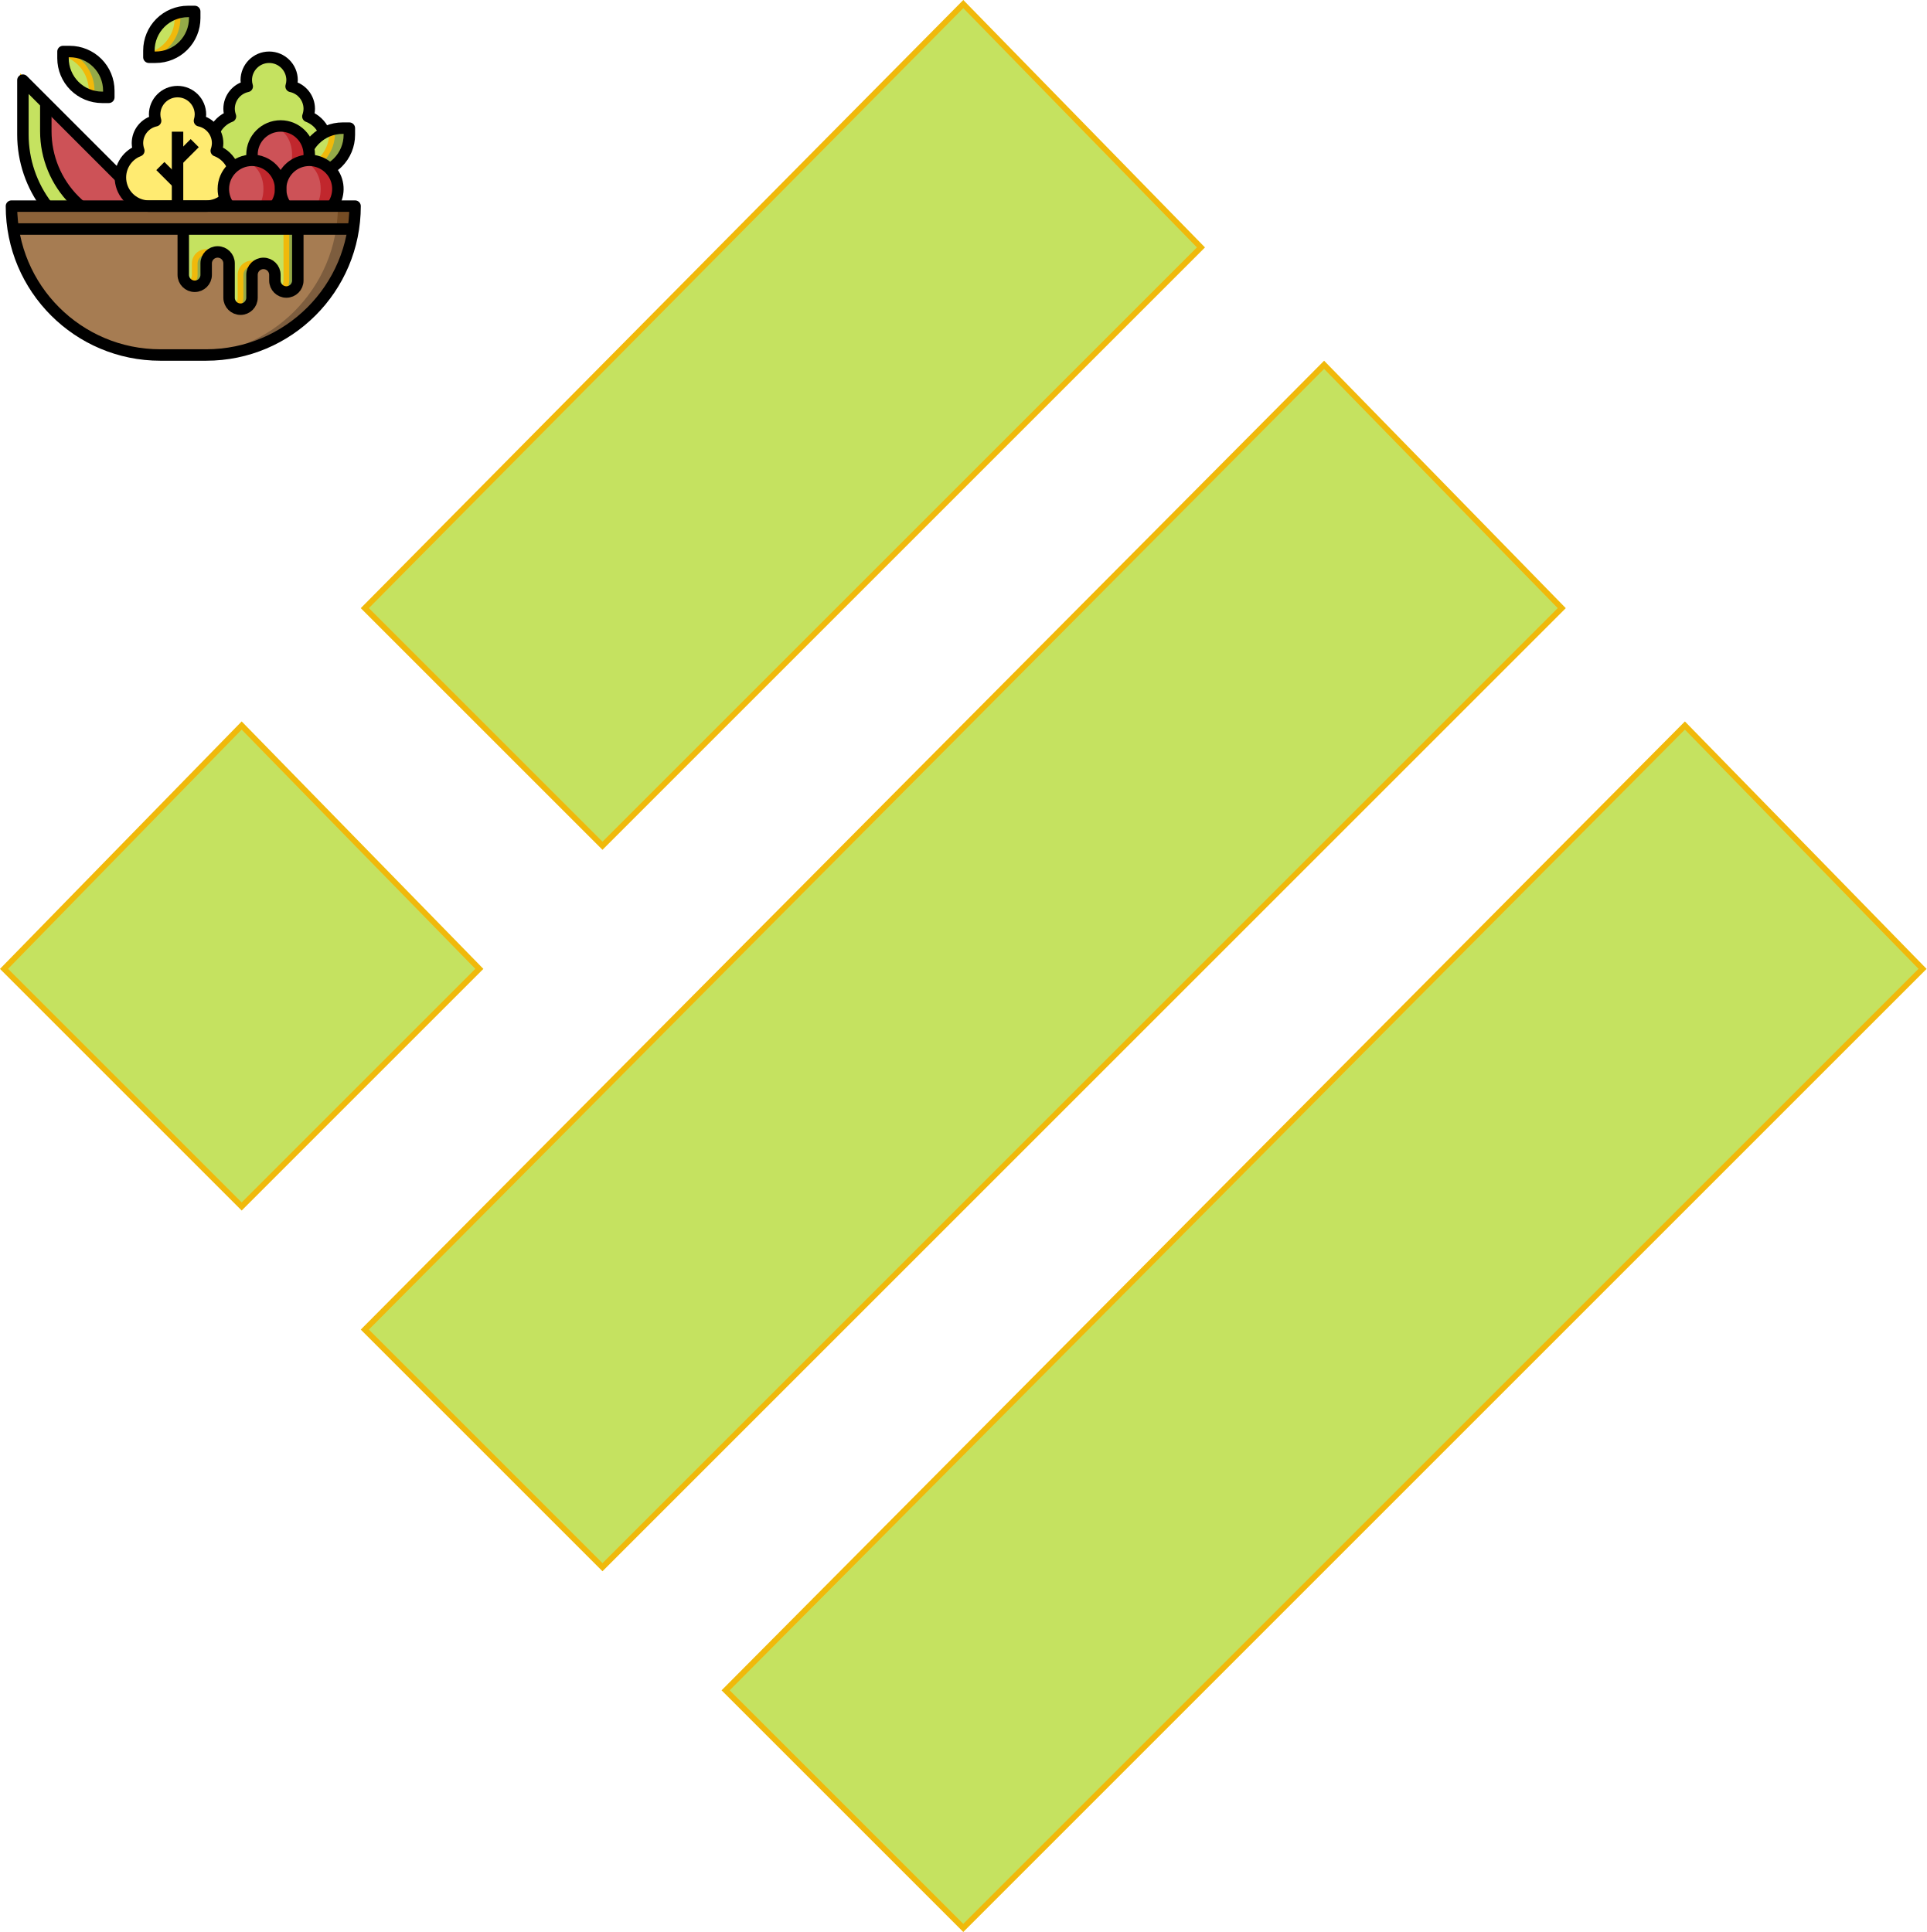
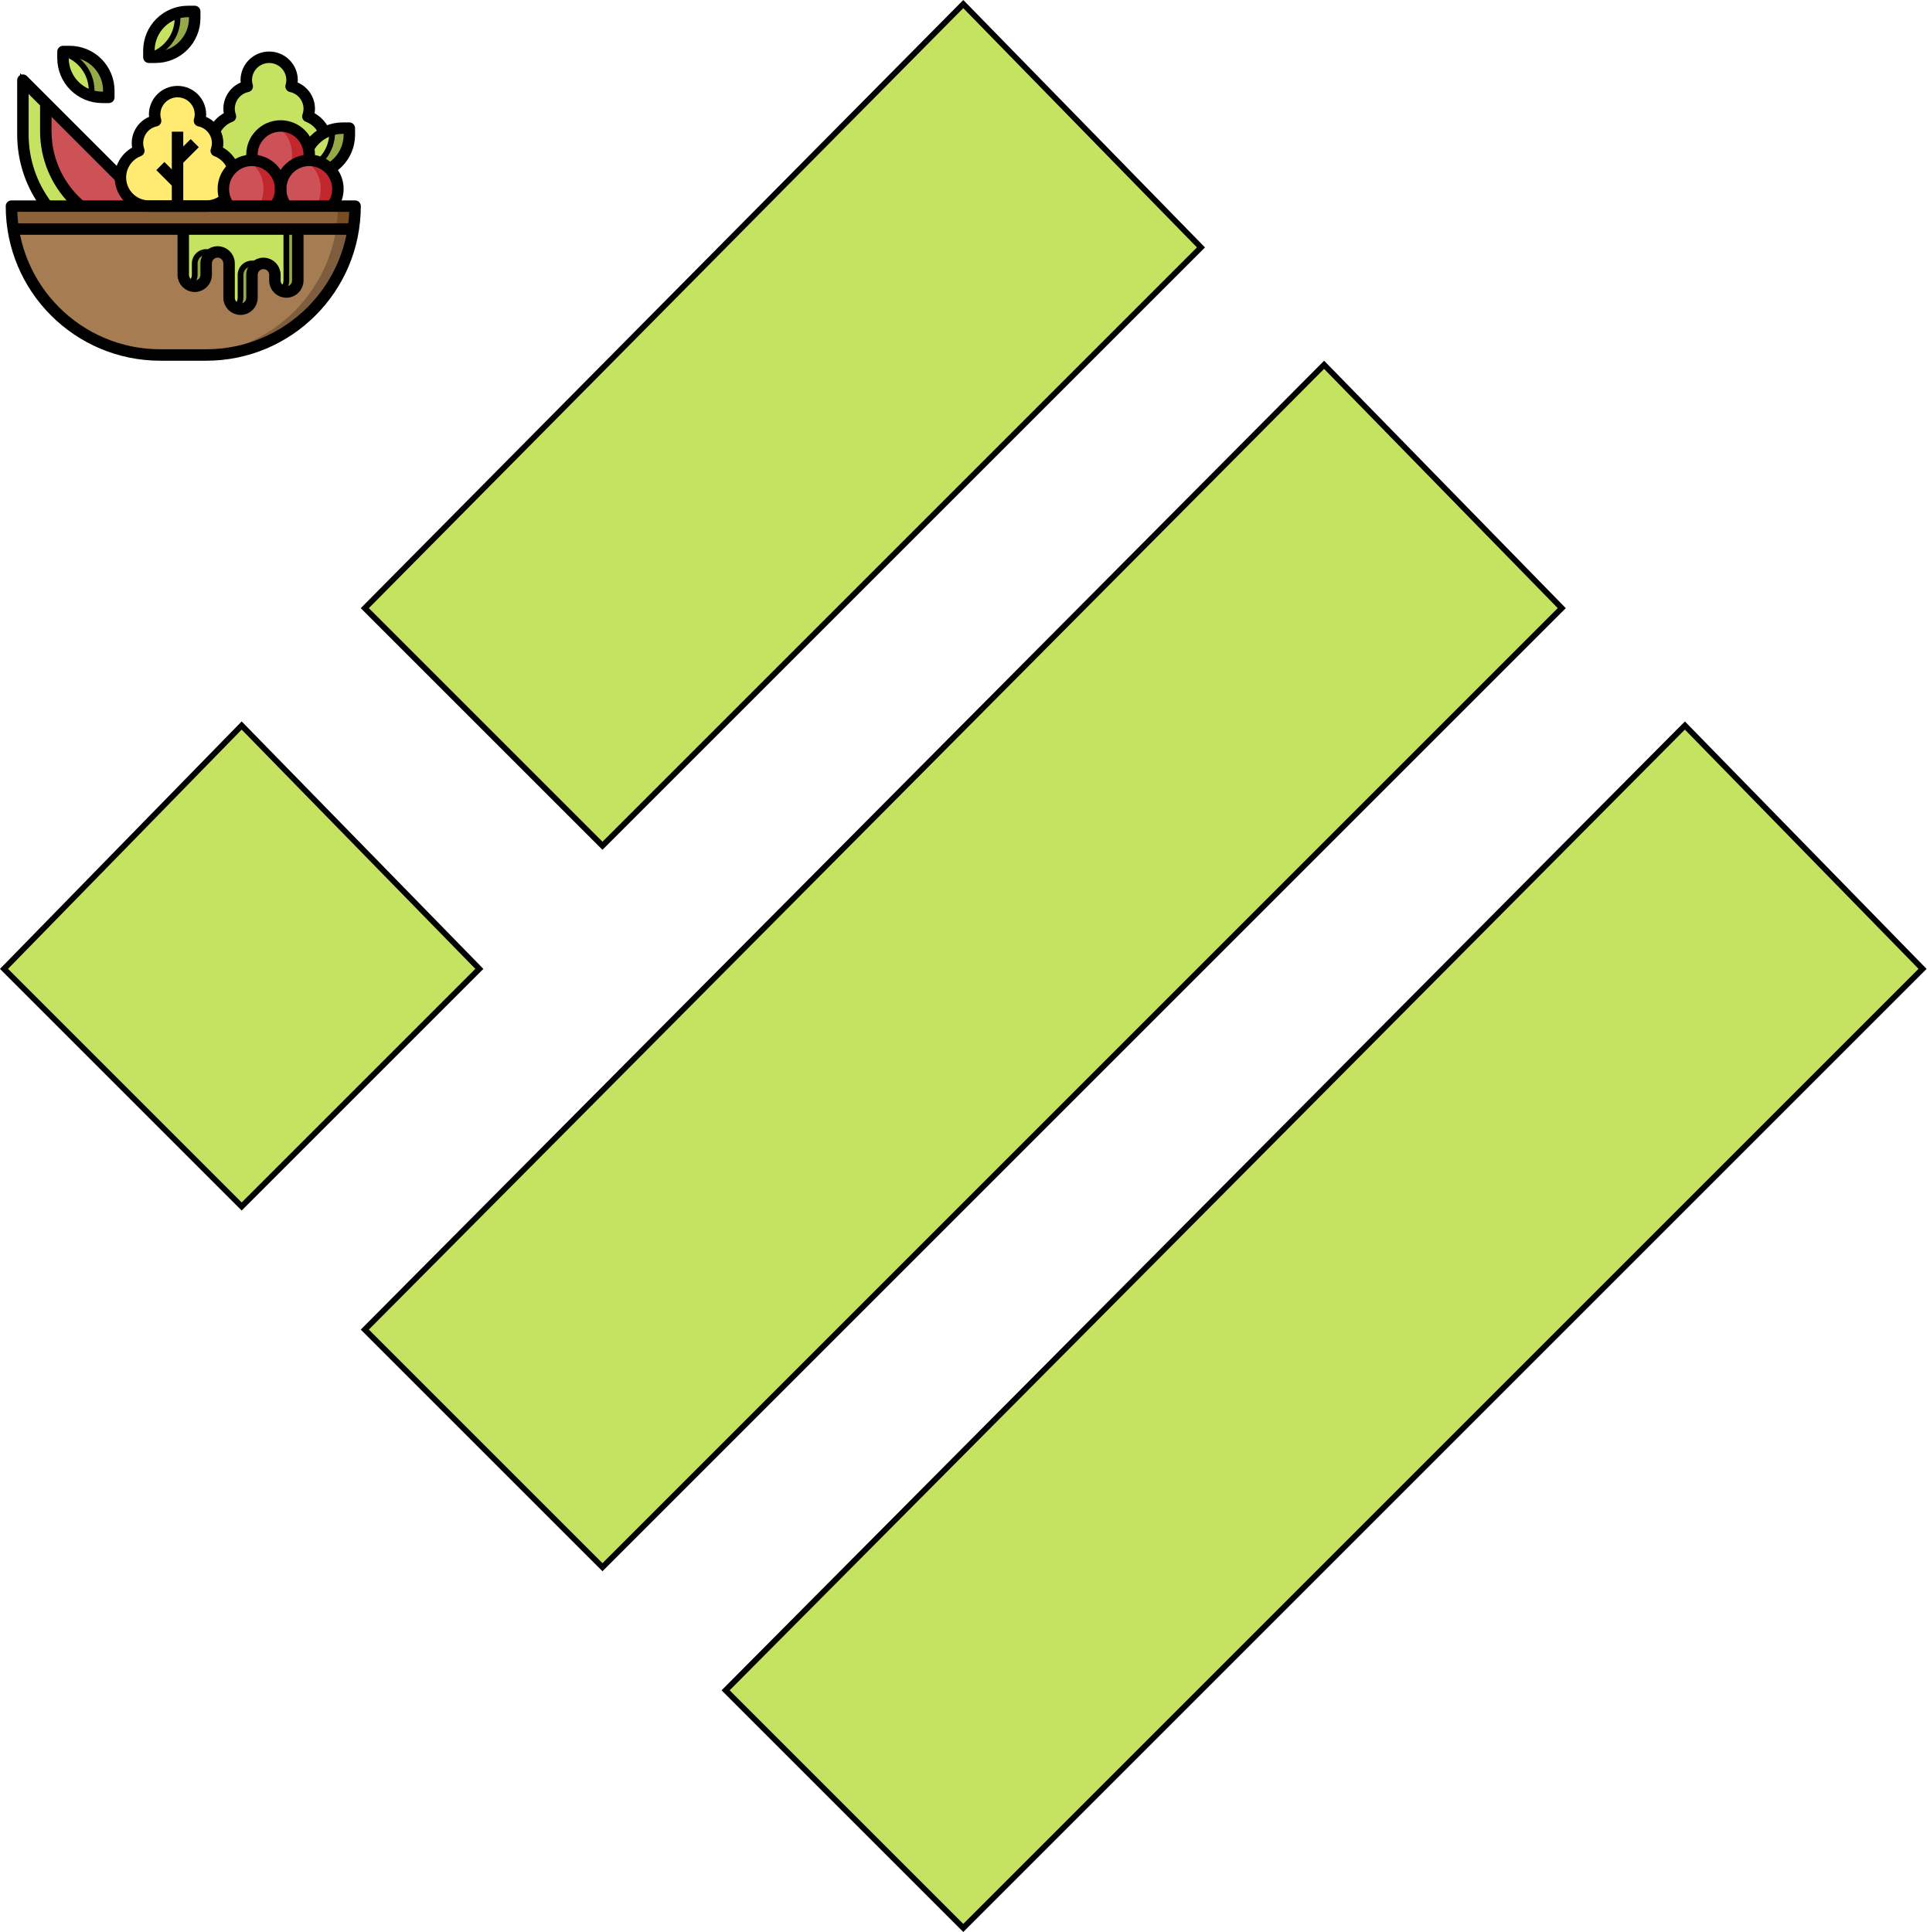
<svg xmlns="http://www.w3.org/2000/svg" viewBox="0 0 336.41 337.42">
  <defs>
-     <style>.cls-1{fill:#f0b90b;stroke:#f0b90b;}</style>
+     <style>.cls-1{fill:#000000;stroke:#000000;}</style>
  </defs>
  <g id="Layer_2" data-name="Layer 2">
    <g id="Layer_1-2" data-name="Layer 1">
      <path class="cls-1" d="M168.2.71l41.5,42.5L105.2,147.71l-41.5-41.5Z" />
      <path class="cls-1" d="M231.2,63.71l41.5,42.5L105.2,273.71l-41.5-41.5Z" />
      <path class="cls-1" d="M42.2,126.71l41.5,42.5-41.5,41.5L.7,169.21Z" />
      <path class="cls-1" d="M294.2,126.71l41.5,42.5L168.2,336.71l-41.5-41.5Z" />
    </g>
  </g>
  <g>
    <defs>
      <style>.cls-1{fill:#c5e260;}.cls-2{fill:#ffeb71;}.cls-3{fill:#cd5257;}.cls-4{fill:#94aa48;}.cls-5{fill:#c1272d;}.cls-6{fill:#7d5d3e;}.cls-7{fill:#a67c52;}.cls-8{fill:#754c24;}.cls-9{fill:#8c6239;}.cls-10{fill:none;stroke:#000;stroke-linejoin:round;stroke-width:2px;}</style>
    </defs>
    <g data-name="Layer 21" id="Layer_21">
      <path class="cls-1" d="M52,30a5,5,0,0,0,1.76-9.67A4.18,4.18,0,0,0,54,19a4,4,0,0,0-3.17-3.91A3.94,3.94,0,0,0,51,14a4,4,0,0,0-8,0,3.94,3.94,0,0,0,.17,1.09A4,4,0,0,0,40,19a4.18,4.18,0,0,0,.24,1.33A5,5,0,0,0,42,30Z" />
      <path class="cls-2" d="M36,36a5,5,0,0,0,1.76-9.67A4.18,4.18,0,0,0,38,25a4,4,0,0,0-3.17-3.91A3.94,3.94,0,0,0,35,20a4,4,0,0,0-8,0,3.94,3.94,0,0,0,.17,1.09A4,4,0,0,0,24,25a4.18,4.18,0,0,0,.24,1.33A5,5,0,0,0,26,36Z" />
      <path class="cls-1" d="M26,36a5,5,0,0,1-5-5h0L4,14v9.51A20.54,20.54,0,0,0,8.24,36Z" />
      <path class="cls-3" d="M26,36a5,5,0,0,1-5-5h0L8,18H8v4.93A17.07,17.07,0,0,0,13,35h0c.35.35.71.68,1.09,1Z" />
      <path class="cls-4" d="M13,15h0a6.84,6.84,0,0,1-2-4.83V9h1.17A6.84,6.84,0,0,1,17,11h0a6.84,6.84,0,0,1,2,4.83V17H17.83A6.84,6.84,0,0,1,13,15Z" />
      <path class="cls-1" d="M16,15.83a6.8,6.8,0,0,0-5-6.57v.91a6.8,6.8,0,0,0,5,6.57Z" />
      <path class="cls-4" d="M59,28h0a6.84,6.84,0,0,0,2-4.83V22H59.83A6.84,6.84,0,0,0,55,24h0a6.84,6.84,0,0,0-2,4.83V30h1.17A6.84,6.84,0,0,0,59,28Z" />
      <path class="cls-1" d="M55,24a6.84,6.84,0,0,0-2,4.83v.91a6.8,6.8,0,0,0,5-6.57v-.91A6.81,6.81,0,0,0,55,24Z" />
      <path class="cls-4" d="M32,8h0a6.84,6.84,0,0,0,2-4.83V2H32.83A6.84,6.84,0,0,0,28,4h0a6.84,6.84,0,0,0-2,4.83V10h1.17A6.84,6.84,0,0,0,32,8Z" />
      <path class="cls-1" d="M28,4a6.84,6.84,0,0,0-2,4.83v.91a6.8,6.8,0,0,0,5-6.57V2.26A6.81,6.81,0,0,0,28,4Z" />
      <circle class="cls-5" cx="49" cy="27" r="5" />
      <ellipse class="cls-3" cx="47.5" cy="27" rx="3.5" ry="4.75" />
      <circle class="cls-5" cx="44" cy="33" r="5" />
      <ellipse class="cls-3" cx="42.5" cy="33" rx="3.5" ry="4.75" />
      <circle class="cls-5" cx="54" cy="33" r="5" />
      <ellipse class="cls-3" cx="52.5" cy="33" rx="3.5" ry="4.75" />
      <path class="cls-6" d="M2,36H62a0,0,0,0,1,0,0v0A26,26,0,0,1,36,62H28A26,26,0,0,1,2,36v0A0,0,0,0,1,2,36Z" />
      <path class="cls-7" d="M59,36H2A26,26,0,0,0,28,62h5A26,26,0,0,0,59,36Z" />
      <path class="cls-4" d="M32,40v8a2,2,0,0,0,2,2h0a2,2,0,0,0,2-2V46a2,2,0,0,1,2-2h0a2,2,0,0,1,2,2v6a2,2,0,0,0,2,2h0a2,2,0,0,0,2-2V48a2,2,0,0,1,2-2h0a2,2,0,0,1,2,2v1a2,2,0,0,0,2,2h0a2,2,0,0,0,2-2V40" />
      <path class="cls-1" d="M33,49.72A2,2,0,0,0,34,48V46a2,2,0,0,1,3-1.72A2,2,0,0,1,40,46v6a2,2,0,0,0,1,1.72A2,2,0,0,0,42,52V48a2,2,0,0,1,3-1.72A2,2,0,0,1,48,48v1a2,2,0,0,0,1,1.72A2,2,0,0,0,50,49V40H32v8A2,2,0,0,0,33,49.72Z" />
      <path class="cls-8" d="M2.29,39.86H61.71A25.89,25.89,0,0,0,62,36H2A25.89,25.89,0,0,0,2.29,39.86Z" />
      <path class="cls-9" d="M2,36a25.89,25.89,0,0,0,.29,3.86H58.71A25.89,25.89,0,0,0,59,36Z" />
      <path class="cls-10" d="M44.1,28a4.81,4.81,0,0,1-.1-1,5,5,0,0,1,10,0,4.53,4.53,0,0,1-.1,1" />
      <path class="cls-10" d="M2,36H62a0,0,0,0,1,0,0v0A26,26,0,0,1,36,62H28A26,26,0,0,1,2,36v0A0,0,0,0,1,2,36Z" />
      <path class="cls-10" d="M40,36a4.94,4.94,0,0,1-1-3,5,5,0,0,1,10,0,4.94,4.94,0,0,1-1,3" />
      <path class="cls-10" d="M50,36a4.94,4.94,0,0,1-1-3,5,5,0,1,1,9,3" />
      <path class="cls-10" d="M54,25.65a6.43,6.43,0,0,1,1-1.27h0a6.84,6.84,0,0,1,4.83-2H61v1.17a6.84,6.84,0,0,1-2,4.83h0a7,7,0,0,1-1.45,1.1" />
      <path class="cls-10" d="M21,31,4,14v9.51A20.54,20.54,0,0,0,8.24,36" />
      <path class="cls-10" d="M8,18v4.93A17.07,17.07,0,0,0,13,35h0c.35.35.71.68,1.09,1" />
      <path class="cls-10" d="M36,36a4.94,4.94,0,0,0,3.42-1.36" />
      <path class="cls-10" d="M40.58,29a5,5,0,0,0-2.82-2.67A4.18,4.18,0,0,0,38,25a4,4,0,0,0-3.17-3.91A3.94,3.94,0,0,0,35,20a4,4,0,0,0-8,0,3.94,3.94,0,0,0,.17,1.09A4,4,0,0,0,24,25a4.18,4.18,0,0,0,.24,1.33A5,5,0,0,0,26,36H36" />
      <path class="cls-10" d="M56.58,23a5,5,0,0,0-2.82-2.67A4.18,4.18,0,0,0,54,19a4,4,0,0,0-3.17-3.91A3.94,3.94,0,0,0,51,14a4,4,0,0,0-8,0,3.94,3.94,0,0,0,.17,1.09A4,4,0,0,0,40,19a4.18,4.18,0,0,0,.24,1.33A5,5,0,0,0,37.42,23" />
      <line class="cls-10" x1="31" x2="31" y1="36" y2="23" />
      <line class="cls-10" x1="31" x2="34" y1="28" y2="25" />
      <line class="cls-10" x1="31" x2="28" y1="32" y2="29" />
      <line class="cls-10" x1="2" x2="62" y1="40" y2="40" />
      <path class="cls-10" d="M13,15h0a6.84,6.84,0,0,1-2-4.83V9h1.17A6.84,6.84,0,0,1,17,11h0a6.84,6.84,0,0,1,2,4.83V17H17.83A6.84,6.84,0,0,1,13,15Z" />
      <path class="cls-10" d="M32,8h0a6.84,6.84,0,0,0,2-4.83V2H32.83A6.84,6.84,0,0,0,28,4h0a6.84,6.84,0,0,0-2,4.83V10h1.17A6.84,6.84,0,0,0,32,8Z" />
      <path class="cls-10" d="M32,40v8a2,2,0,0,0,2,2h0a2,2,0,0,0,2-2V46a2,2,0,0,1,2-2h0a2,2,0,0,1,2,2v6a2,2,0,0,0,2,2h0a2,2,0,0,0,2-2V48a2,2,0,0,1,2-2h0a2,2,0,0,1,2,2v1a2,2,0,0,0,2,2h0a2,2,0,0,0,2-2V40" />
    </g>
  </g>
</svg>
